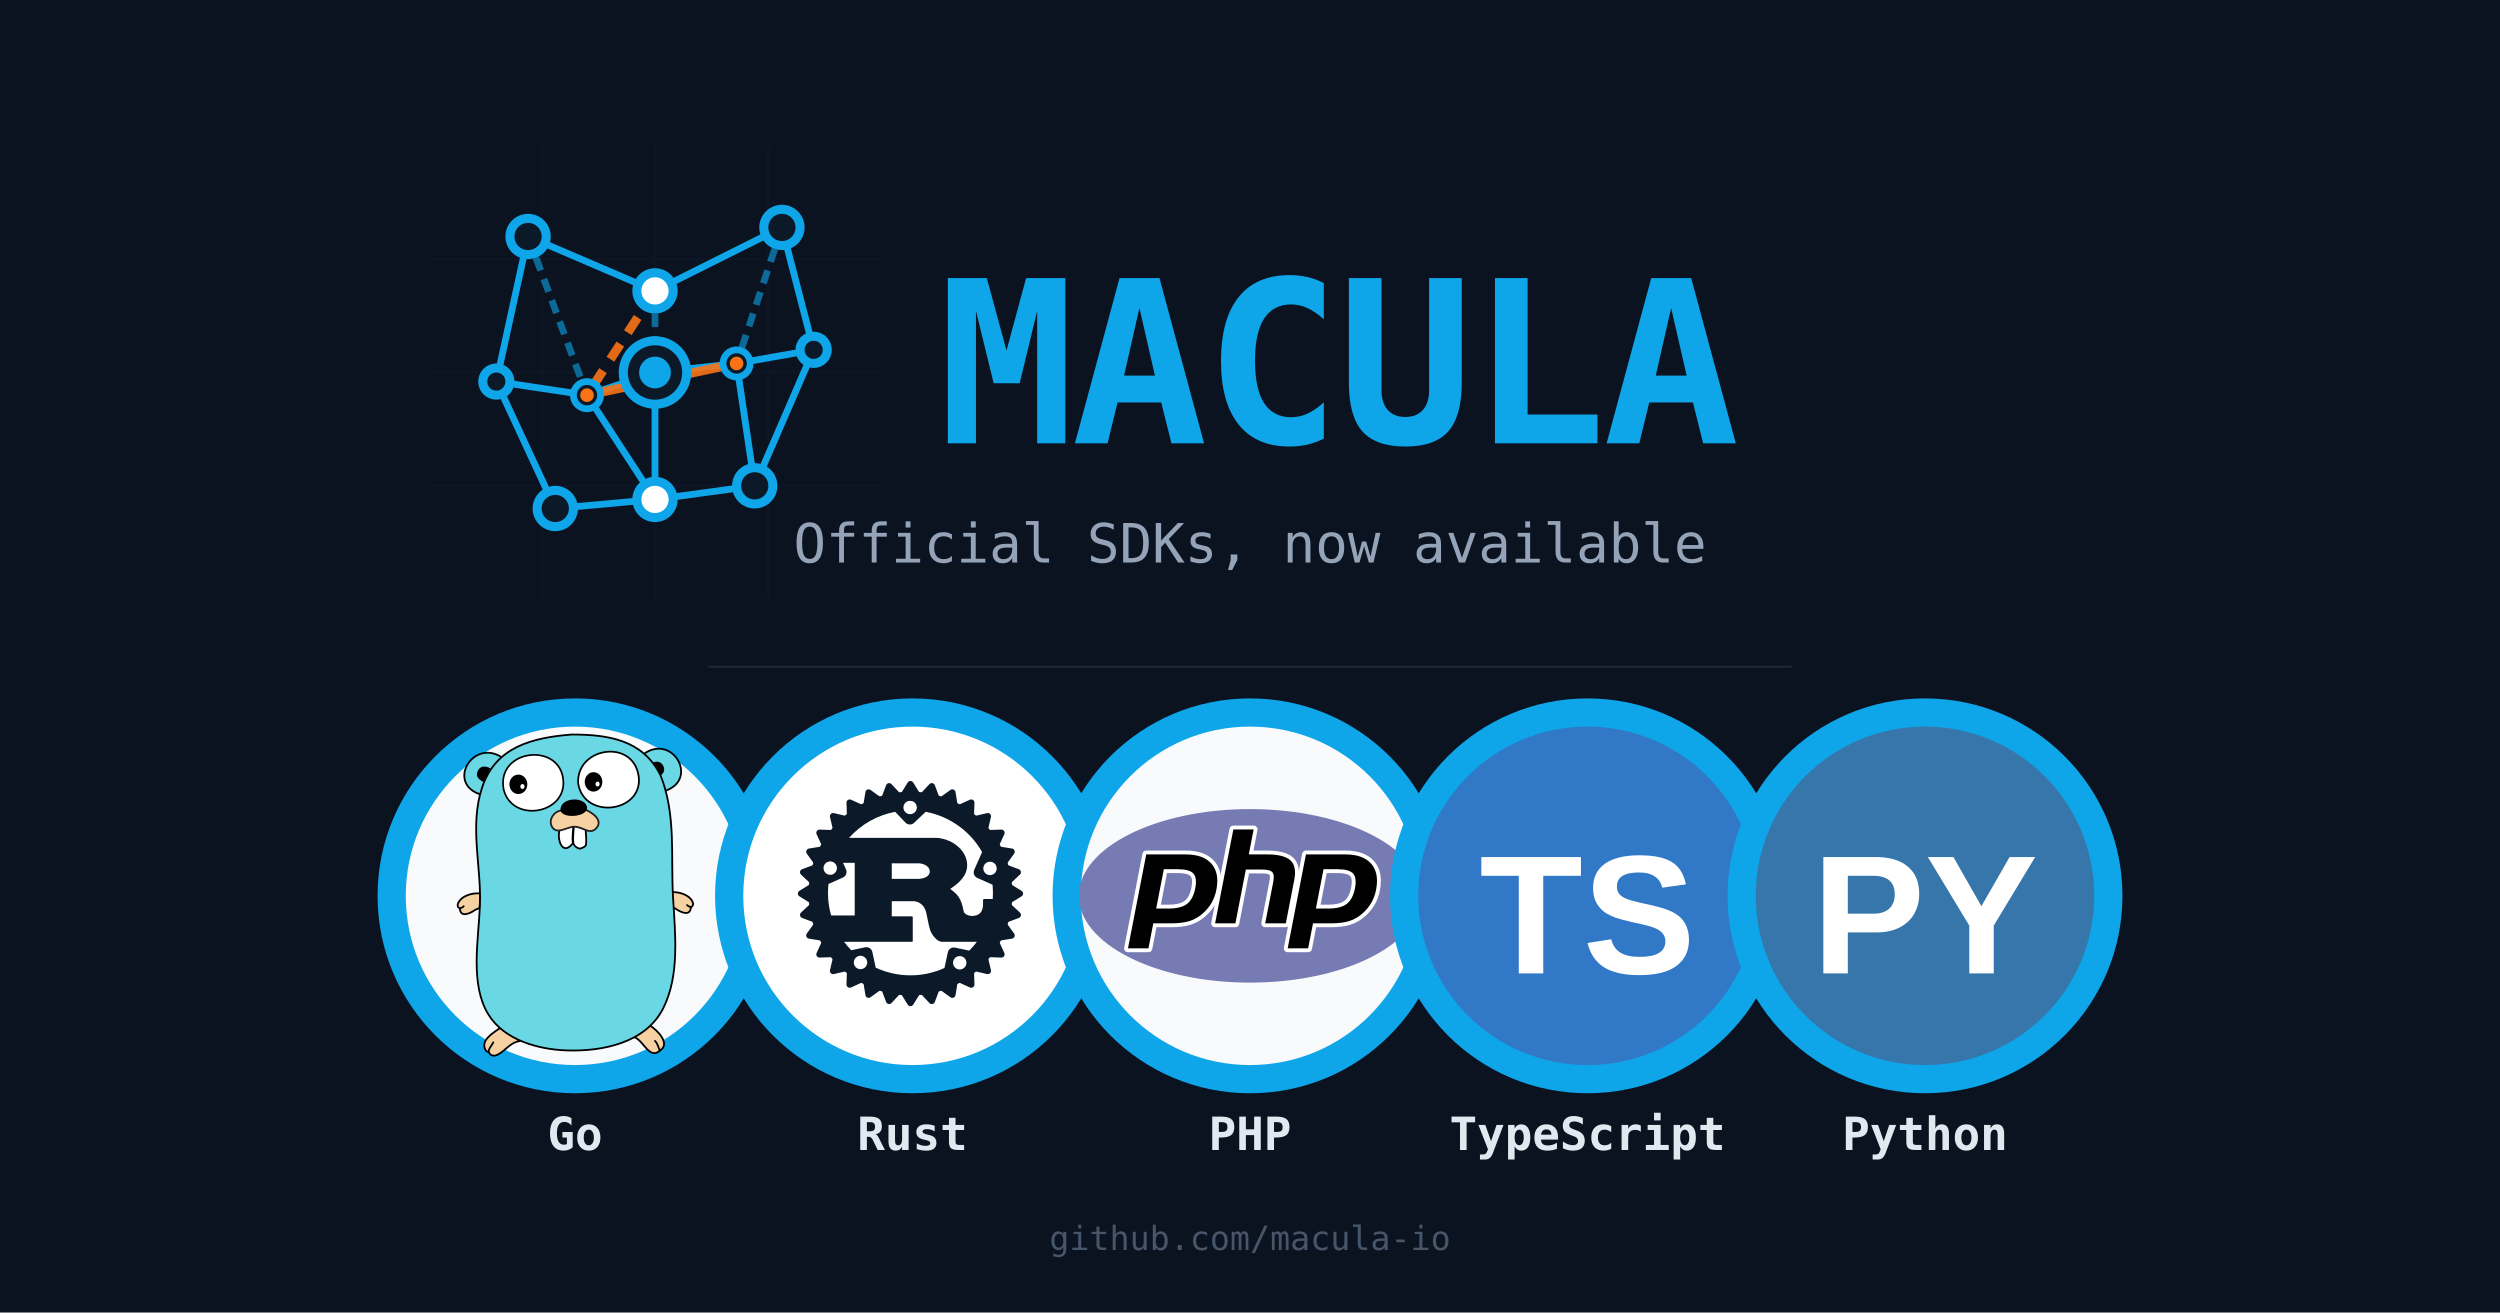
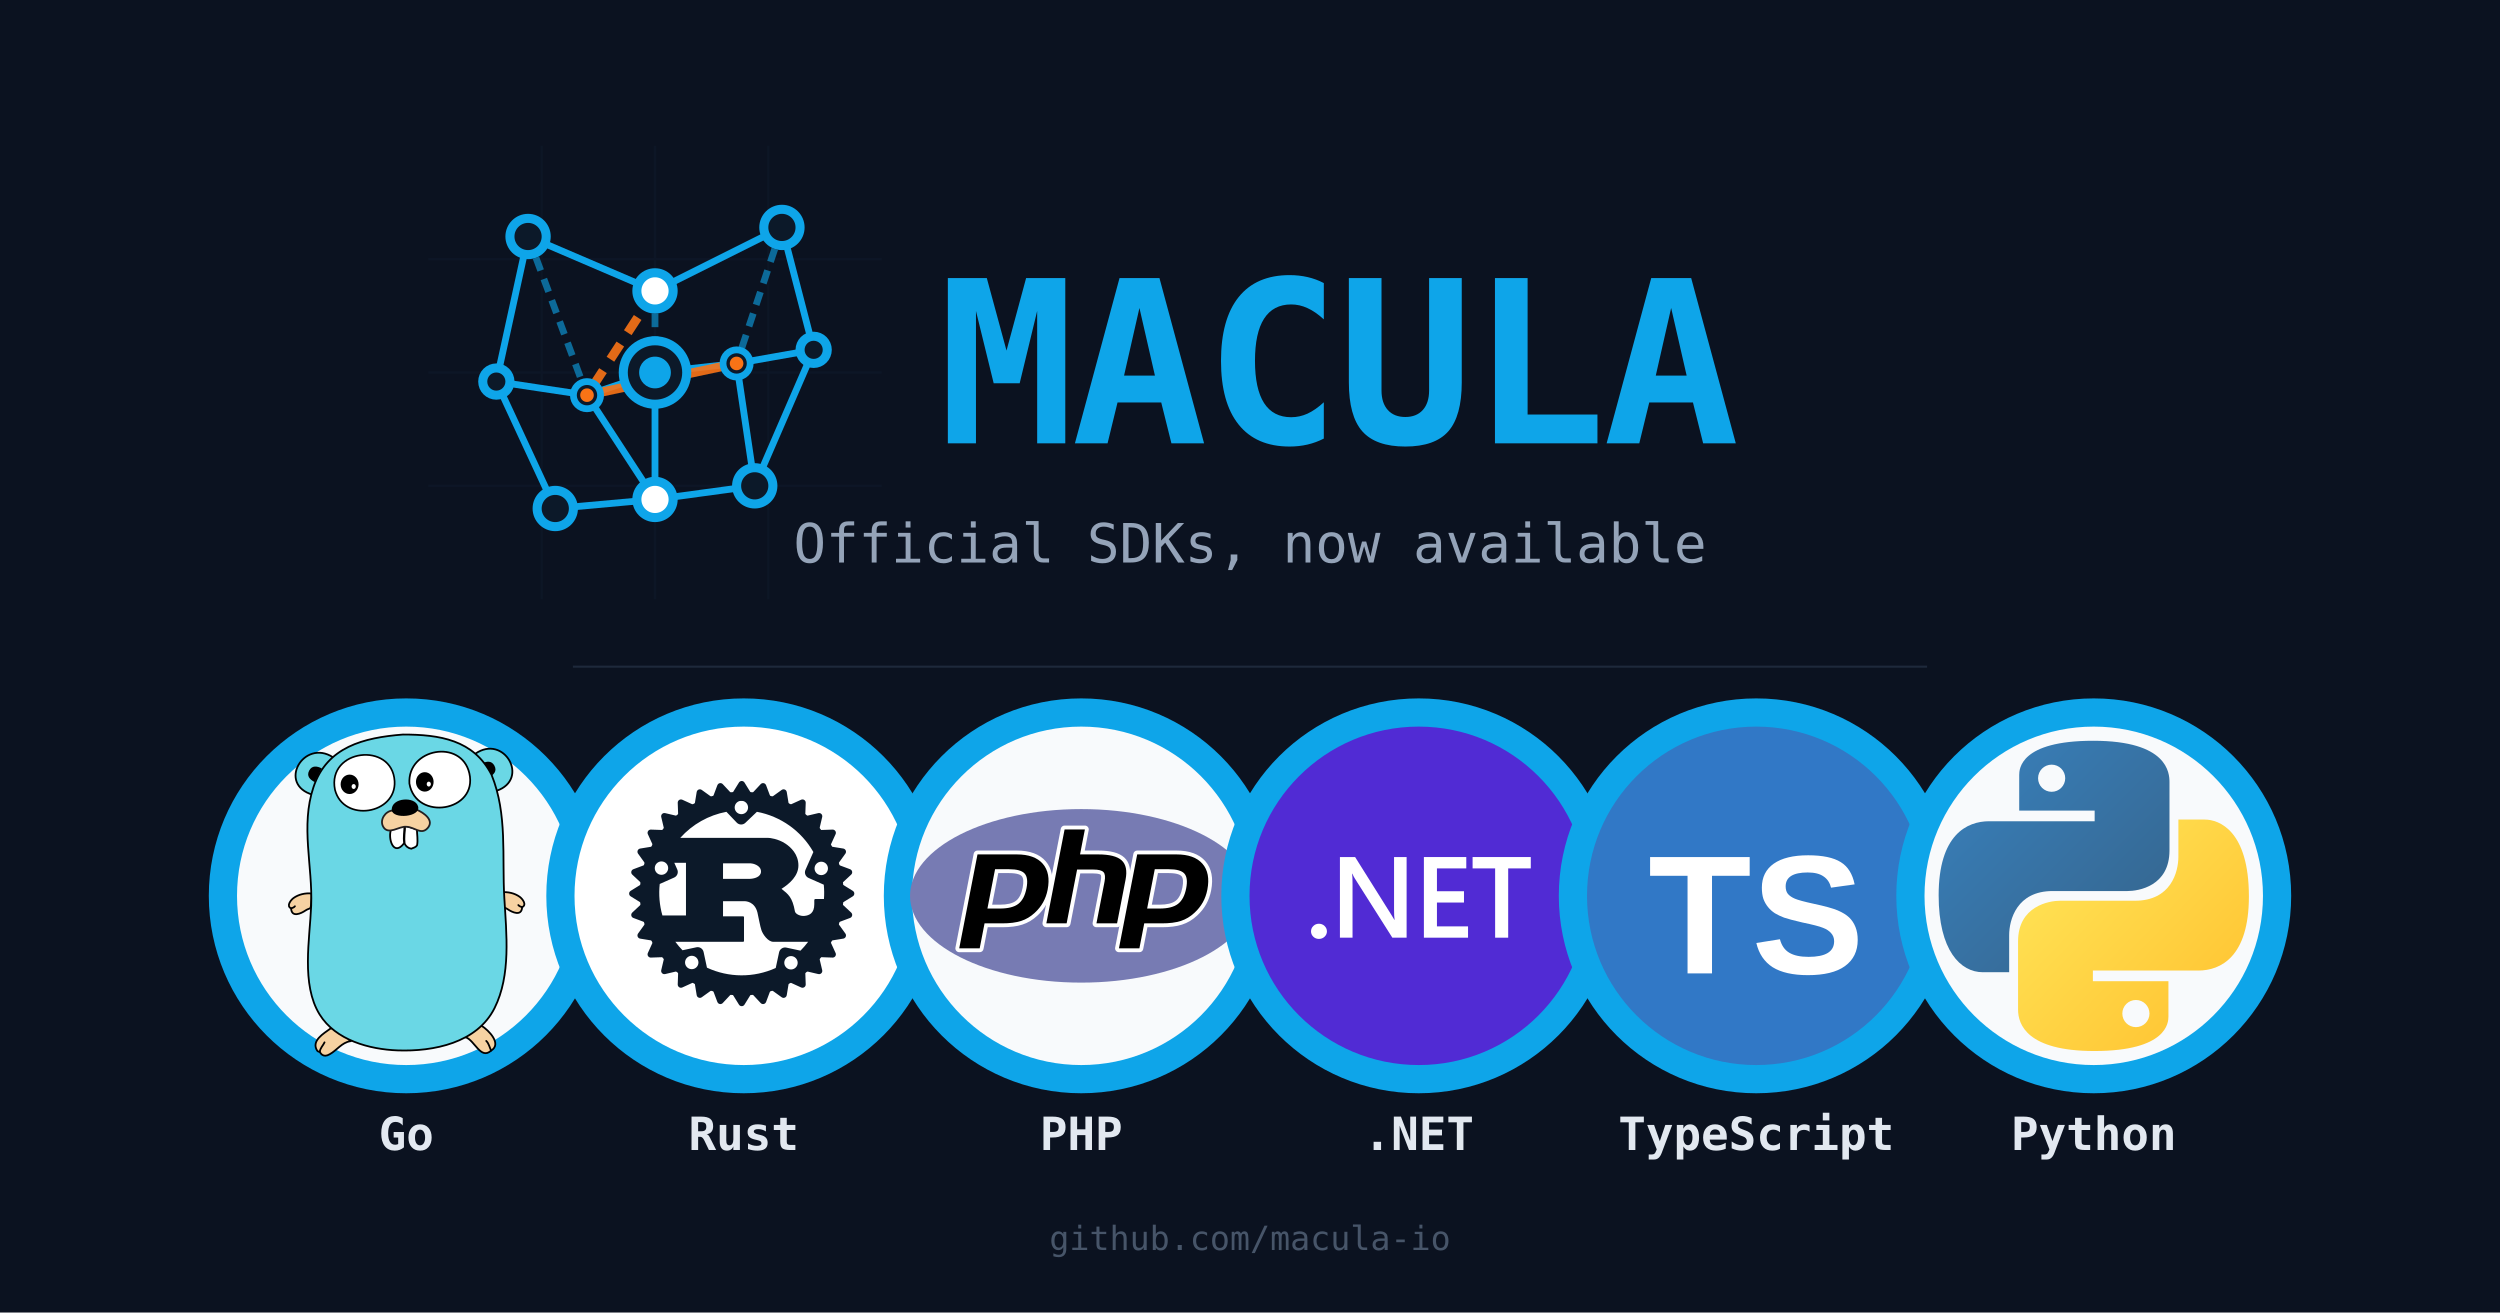
<svg xmlns="http://www.w3.org/2000/svg" viewBox="0 0 1200 630" width="1200" height="630">
  <defs>

  </defs>
  <rect width="1200" height="630" fill="#0B1220" />
  <g transform="translate(192.00, 70.00) scale(3.4)">
    <g transform="translate(4, 0) scale(0.64)">
      <g stroke="#1E3A5F" stroke-width="0.5" opacity="0.1">
        <line x1="0" y1="25" x2="100" y2="25" />
        <line x1="0" y1="50" x2="100" y2="50" />
        <line x1="0" y1="75" x2="100" y2="75" />
        <line x1="25" y1="0" x2="25" y2="100" />
        <line x1="50" y1="0" x2="50" y2="100" />
        <line x1="75" y1="0" x2="75" y2="100" />
      </g>
      <g stroke="#0EA5E9" stroke-width="1.5" fill="none">
        <line x1="22" y1="20" x2="50" y2="32" />
        <line x1="50" y1="32" x2="78" y2="18" />
        <line x1="22" y1="20" x2="15" y2="52" />
        <line x1="78" y1="18" x2="85" y2="45" />
        <line x1="15" y1="52" x2="35" y2="55" />
        <line x1="35" y1="55" x2="50" y2="50" />
        <line x1="50" y1="50" x2="68" y2="48" />
        <line x1="68" y1="48" x2="85" y2="45" />
        <line x1="15" y1="52" x2="28" y2="80" />
        <line x1="35" y1="55" x2="50" y2="78" />
        <line x1="50" y1="50" x2="50" y2="78" />
        <line x1="68" y1="48" x2="72" y2="75" />
        <line x1="85" y1="45" x2="72" y2="75" />
        <line x1="28" y1="80" x2="50" y2="78" />
        <line x1="50" y1="78" x2="72" y2="75" />
        <line x1="22" y1="20" x2="35" y2="55" stroke-dasharray="3,2" opacity="0.6" />
        <line x1="78" y1="18" x2="68" y2="48" stroke-dasharray="3,2" opacity="0.6" />
        <line x1="50" y1="32" x2="50" y2="50" stroke-dasharray="3,2" opacity="0.6" />
      </g>
      <g stroke="#F97316" stroke-width="2" fill="none" opacity="0.9">
        <line x1="35" y1="55" x2="68" y2="48" />
        <line x1="50" y1="32" x2="35" y2="55" stroke-dasharray="4,3" />
      </g>
      <g stroke="#0EA5E9" stroke-width="2" fill="#0C1929">
        <circle cx="22" cy="20" r="4" />
        <circle cx="78" cy="18" r="4" />
        <circle cx="15" cy="52" r="3" />
        <circle cx="85" cy="45" r="3" />
        <circle cx="28" cy="80" r="4" />
        <circle cx="72" cy="75" r="4" />
      </g>
      <g stroke="#0EA5E9" stroke-width="2" fill="white">
        <circle cx="50" cy="32" r="4" />
        <circle cx="50" cy="78" r="4" />
      </g>
      <circle cx="50" cy="50" r="7" stroke="#0EA5E9" stroke-width="2" fill="#0C1929" />
      <circle cx="50" cy="50" r="3.5" fill="#0EA5E9" />
      <g stroke="#0EA5E9" stroke-width="1.5" fill="#0C1929">
        <circle cx="35" cy="55" r="3" />
        <circle cx="68" cy="48" r="3" />
      </g>
      <g fill="#F97316">
        <circle cx="35" cy="55" r="1.5" />
        <circle cx="68" cy="48" r="1.5" />
      </g>
    </g>
    <text x="76" y="42" font-family="'JetBrains Mono', 'Fira Code', 'SF Mono', Consolas, monospace" font-size="32" font-weight="600" fill="#0EA5E9" letter-spacing="-0.5px">MACULA</text>
  </g>
  <text x="600.0" y="270" text-anchor="middle" font-family="'JetBrains Mono','Fira Code','SF Mono',Consolas,monospace" font-size="26" fill="#94A3B8">Official SDKs, now available</text>
-   <line x1="340.0" y1="320" x2="860.0" y2="320" stroke="#1E293B" stroke-width="1" />
+   <line x1="275.0" y1="320" x2="925.0" y2="320" stroke="#1E293B" stroke-width="1" />
  <a href="https://github.com/macula-io/macula-go" target="_blank" rel="noopener">
-     <g transform="translate(-89.54, 64.46) scale(6.7692)">
+     <g transform="translate(-170.54, 64.46) scale(6.7692)">
      <circle cx="54" cy="54" r="13" fill="#F8FAFC" stroke="#0EA5E9" stroke-width="2" />
      <g transform="translate(45.38, 42.00) scale(0.0429)">
        <path fill-rule="evenodd" clip-rule="evenodd" fill="#F6D2A2" stroke="#000000" stroke-width="3" stroke-linecap="round" d="  M10.634,300.493c0.764,15.751,16.499,8.463,23.626,3.539c6.765-4.675,8.743-0.789,9.337-10.015  c0.389-6.064,1.088-12.128,0.744-18.216c-10.23-0.927-21.357,1.509-29.744,7.602C10.277,286.542,2.177,296.561,10.634,300.493" />
        <path fill-rule="evenodd" clip-rule="evenodd" fill="#C6B198" stroke="#000000" stroke-width="3" stroke-linecap="round" d="  M10.634,300.493c2.29-0.852,4.717-1.457,6.271-3.528" />
        <path fill-rule="evenodd" clip-rule="evenodd" fill="#6AD7E5" stroke="#000000" stroke-width="3" stroke-linecap="round" d="  M46.997,112.853C-13.3,95.897,31.536,19.189,79.956,50.74L46.997,112.853z" />
        <path fill-rule="evenodd" clip-rule="evenodd" fill="#6AD7E5" stroke="#000000" stroke-width="3" stroke-linecap="round" d="  M314.895,44.984c47.727-33.523,90.856,42.111,35.388,61.141L314.895,44.984z" />
        <path fill-rule="evenodd" clip-rule="evenodd" fill="#F6D2A2" stroke="#000000" stroke-width="3" stroke-linecap="round" d="  M325.161,494.343c12.123,7.501,34.282,30.182,16.096,41.18c-17.474,15.999-27.254-17.561-42.591-22.211  C305.271,504.342,313.643,496.163,325.161,494.343z" />
        <path fill-rule="evenodd" clip-rule="evenodd" fill="none" stroke="#000000" stroke-width="3" stroke-linecap="round" d="  M341.257,535.522c-2.696-5.361-3.601-11.618-8.102-15.939" />
        <path fill-rule="evenodd" clip-rule="evenodd" fill="#F6D2A2" stroke="#000000" stroke-width="3" stroke-linecap="round" d="  M108.579,519.975c-14.229,2.202-22.238,15.039-34.1,21.558c-11.178,6.665-15.454-2.134-16.461-3.92  c-1.752-0.799-1.605,0.744-4.309-1.979c-10.362-16.354,10.797-28.308,21.815-36.432C90.87,496.1,100.487,509.404,108.579,519.975z" />
        <path fill-rule="evenodd" clip-rule="evenodd" fill="none" stroke="#000000" stroke-width="3" stroke-linecap="round" d="  M58.019,537.612c0.542-6.233,5.484-10.407,7.838-15.677" />
        <path fill-rule="evenodd" clip-rule="evenodd" d="M49.513,91.667c-7.955-4.208-13.791-9.923-8.925-19.124  c4.505-8.518,12.874-7.593,20.83-3.385L49.513,91.667z" />
        <path fill-rule="evenodd" clip-rule="evenodd" d="M337.716,83.667c7.955-4.208,13.791-9.923,8.925-19.124  c-4.505-8.518-12.874-7.593-20.83-3.385L337.716,83.667z" />
        <path fill-rule="evenodd" clip-rule="evenodd" fill="#F6D2A2" stroke="#000000" stroke-width="3" stroke-linecap="round" d="  M392.475,298.493c-0.764,15.751-16.499,8.463-23.626,3.539c-6.765-4.675-8.743-0.789-9.337-10.015  c-0.389-6.064-1.088-12.128-0.744-18.216c10.23-0.927,21.357,1.509,29.744,7.602C392.831,284.542,400.932,294.561,392.475,298.493" />
        <path fill-rule="evenodd" clip-rule="evenodd" fill="#C6B198" stroke="#000000" stroke-width="3" stroke-linecap="round" d="  M392.475,298.493c-2.29-0.852-4.717-1.457-6.271-3.528" />
        <g>
          <path fill-rule="evenodd" clip-rule="evenodd" fill="#6AD7E5" stroke="#000000" stroke-width="3" stroke-linecap="round" d="   M195.512,13.124c60.365,0,116.953,8.633,146.452,66.629c26.478,65.006,17.062,135.104,21.1,203.806   c3.468,58.992,11.157,127.145-16.21,181.812c-28.79,57.514-100.73,71.982-160,69.863c-46.555-1.666-102.794-16.854-129.069-59.389   c-30.826-49.9-16.232-124.098-13.993-179.622c2.652-65.771-17.815-131.742,3.792-196.101   C69.999,33.359,130.451,18.271,195.512,13.124" />
        </g>
        <path fill-rule="evenodd" clip-rule="evenodd" fill="#FFFFFF" stroke="#000000" stroke-width="2.908" stroke-linecap="round" d="  M206.169,94.16c10.838,63.003,113.822,46.345,99.03-17.197C291.935,19.983,202.567,35.755,206.169,94.16" />
        <path fill-rule="evenodd" clip-rule="evenodd" fill="#FFFFFF" stroke="#000000" stroke-width="2.821" stroke-linecap="round" d="  M83.103,104.35c14.047,54.85,101.864,40.807,98.554-14.213C177.691,24.242,69.673,36.957,83.103,104.35" />
        <path fill-rule="evenodd" clip-rule="evenodd" fill="#FFFFFF" stroke="#000000" stroke-width="3" stroke-linecap="round" d="  M218.594,169.762c0.046,8.191,1.861,17.387,0.312,26.101c-2.091,3.952-6.193,4.37-9.729,5.967c-4.89-0.767-9.002-3.978-10.963-8.552  c-1.255-9.946,0.468-19.576,0.785-29.526L218.594,169.762z" />
        <g>
          <ellipse fill-rule="evenodd" clip-rule="evenodd" cx="107.324" cy="95.404" rx="14.829" ry="16.062" />
          <ellipse fill-rule="evenodd" clip-rule="evenodd" fill="#FFFFFF" cx="114.069" cy="99.029" rx="3.496" ry="4.082" />
        </g>
        <g>
          <ellipse fill-rule="evenodd" clip-rule="evenodd" cx="231.571" cy="91.404" rx="14.582" ry="16.062" />
          <ellipse fill-rule="evenodd" clip-rule="evenodd" fill="#FFFFFF" cx="238.204" cy="95.029" rx="3.438" ry="4.082" />
        </g>
        <path fill-rule="evenodd" clip-rule="evenodd" fill="#FFFFFF" stroke="#000000" stroke-width="3" stroke-linecap="round" d="  M176.217,168.87c-6.47,15.68,3.608,47.035,21.163,23.908c-1.255-9.946,0.468-19.576,0.785-29.526L176.217,168.87z" />
        <g>
          <path fill-rule="evenodd" clip-rule="evenodd" fill="#F6D2A2" stroke="#231F20" stroke-width="3" stroke-linecap="round" d="   M178.431,138.673c-12.059,1.028-21.916,15.366-15.646,26.709c8.303,15.024,26.836-1.329,38.379,0.203   c13.285,0.272,24.17,14.047,34.84,2.49c11.867-12.854-5.109-25.373-18.377-30.97L178.431,138.673z" />
          <path fill-rule="evenodd" clip-rule="evenodd" d="M176.913,138.045c-0.893-20.891,38.938-23.503,43.642-6.016   C225.247,149.475,178.874,153.527,176.913,138.045C175.348,125.682,176.913,138.045,176.913,138.045z" />
        </g>
      </g>
    </g>
-     <text x="276.0" y="552.0" text-anchor="middle" font-family="'JetBrains Mono','Fira Code','SF Mono',Consolas,monospace" font-size="22" font-weight="600" fill="#E2E8F0">Go</text>
+     <text x="195.0" y="552.0" text-anchor="middle" font-family="'JetBrains Mono','Fira Code','SF Mono',Consolas,monospace" font-size="22" font-weight="600" fill="#E2E8F0">Go</text>
  </a>
  <a href="https://github.com/macula-io/macula-rust" target="_blank" rel="noopener">
-     <g transform="translate(72.46, 64.46) scale(6.7692)">
+     <g transform="translate(-8.54, 64.46) scale(6.7692)">
      <circle cx="54" cy="54" r="13" fill="#FFFFFF" stroke="#0EA5E9" stroke-width="2" />
      <g transform="translate(43.00, 43.00) scale(0.1528)" fill="#0C1929">
        <path d="m71.05 23.68c-26.06 0-47.27 21.22-47.27 47.27s21.22 47.27 47.27 47.27 47.27-21.22 47.27-47.27-21.22-47.27-47.27-47.27zm-.07 4.2a3.1 3.11 0 0 1 3.02 3.11 3.11 3.11 0 0 1 -6.22 0 3.11 3.11 0 0 1 3.2-3.11zm7.12 5.12a38.27 38.27 0 0 1 26.2 18.66l-3.67 8.28c-.63 1.43.02 3.11 1.44 3.75l7.06 3.13a38.27 38.27 0 0 1 .08 6.64h-3.93c-.39 0-.55.26-.55.64v1.8c0 4.24-2.39 5.17-4.49 5.4-2 .23-4.21-.84-4.49-2.06-1.18-6.63-3.14-8.04-6.24-10.49 3.85-2.44 7.85-6.05 7.85-10.87 0-5.21-3.57-8.49-6-10.1-3.42-2.25-7.2-2.7-8.22-2.7h-40.6a38.27 38.27 0 0 1 21.41-12.08l4.79 5.02c1.08 1.13 2.87 1.18 4 .09zm-44.2 23.02a3.11 3.11 0 0 1 3.02 3.11 3.11 3.11 0 0 1 -6.22 0 3.11 3.11 0 0 1 3.2-3.11zm74.15.14a3.11 3.11 0 0 1 3.02 3.11 3.11 3.11 0 0 1 -6.22 0 3.11 3.11 0 0 1 3.2-3.11zm-68.29.5h5.42v24.44h-10.94a38.27 38.27 0 0 1 -1.24-14.61l6.7-2.98c1.43-.64 2.08-2.31 1.44-3.74zm22.62.26h12.91c.67 0 4.71.77 4.71 3.8 0 2.51-3.1 3.41-5.65 3.41h-11.98zm0 17.56h9.89c.9 0 4.83.26 6.08 5.28.39 1.54 1.26 6.56 1.85 8.17.59 1.8 2.98 5.4 5.53 5.4h16.14a38.27 38.27 0 0 1 -3.54 4.1l-6.57-1.41c-1.53-.33-3.04.65-3.37 2.18l-1.56 7.28a38.27 38.27 0 0 1 -31.91-.15l-1.56-7.28c-.33-1.53-1.83-2.51-3.36-2.18l-6.43 1.38a38.27 38.27 0 0 1 -3.32-3.92h31.27c.35 0 .59-.06.59-.39v-11.06c0-.32-.24-.39-.59-.39h-9.15zm-14.43 25.33a3.11 3.11 0 0 1 3.02 3.11 3.11 3.11 0 0 1 -6.22 0 3.11 3.11 0 0 1 3.2-3.11zm46.05.14a3.11 3.11 0 0 1 3.02 3.11 3.11 3.11 0 0 1 -6.22 0 3.11 3.11 0 0 1 3.2-3.11z" />
        <path d="m115.68 70.95a44.63 44.63 0 0 1 -44.63 44.63 44.63 44.63 0 0 1 -44.63-44.63 44.63 44.63 0 0 1 44.63-44.63 44.63 44.63 0 0 1 44.63 44.63zm-.84-4.31 6.96 4.31-6.96 4.31 5.98 5.59-7.66 2.87 4.78 6.65-8.09 1.32 3.4 7.46-8.19-.29 1.88 7.98-7.98-1.88.29 8.19-7.46-3.4-1.32 8.09-6.65-4.78-2.87 7.66-5.59-5.98-4.31 6.96-4.31-6.96-5.59 5.98-2.87-7.66-6.65 4.78-1.32-8.09-7.46 3.4.29-8.19-7.98 1.88 1.88-7.98-8.19.29 3.4-7.46-8.09-1.32 4.78-6.65-7.66-2.87 5.98-5.59-6.96-4.31 6.96-4.31-5.98-5.59 7.66-2.87-4.78-6.65 8.09-1.32-3.4-7.46 8.19.29-1.88-7.98 7.98 1.88-.29-8.19 7.46 3.4 1.32-8.09 6.65 4.78 2.87-7.66 5.59 5.98 4.31-6.96 4.31 6.96 5.59-5.98 2.87 7.66 6.65-4.78 1.32 8.09 7.46-3.4-.29 8.19 7.98-1.88-1.88 7.98 8.19-.29-3.4 7.46 8.09 1.32-4.78 6.65 7.66 2.87z" fill-rule="evenodd" stroke="#0C1929" stroke-linecap="round" stroke-linejoin="round" stroke-width="3" />
      </g>
    </g>
-     <text x="438.0" y="552.0" text-anchor="middle" font-family="'JetBrains Mono','Fira Code','SF Mono',Consolas,monospace" font-size="22" font-weight="600" fill="#E2E8F0">Rust</text>
+     <text x="357.0" y="552.0" text-anchor="middle" font-family="'JetBrains Mono','Fira Code','SF Mono',Consolas,monospace" font-size="22" font-weight="600" fill="#E2E8F0">Rust</text>
  </a>
  <a href="https://github.com/macula-io/macula-php" target="_blank" rel="noopener">
-     <g transform="translate(234.46, 64.46) scale(6.7692)">
+     <g transform="translate(153.46, 64.46) scale(6.7692)">
      <circle cx="54" cy="54" r="13" fill="#F8FAFC" stroke="#0EA5E9" stroke-width="2" />
      <g transform="translate(41.00, 46.99) scale(0.036558)">
        <g id="php-g3438" transform="matrix(1.25,0,0,-1.25,-4.4,394.2987)">
          <g id="php-g3440">
            <g clip-path="url(#php-clipPath3444)" id="php-g3442">
              <g id="php-g3448">
                <g id="php-g3450">
                  <path d="M 11.52,162 C 11.52,81.677 135.307,16.561 288,16.561 l 0,0 c 152.693,0 276.481,65.116 276.481,145.439 l 0,0 c 0,80.322 -123.788,145.439 -276.481,145.439 l 0,0 C 135.307,307.439 11.52,242.322 11.52,162" id="php-path3462" style="fill:url(#php-radialGradient3452);stroke:none" />
                </g>
              </g>
            </g>
          </g>
          <g id="php-g3464">
            <g clip-path="url(#php-clipPath3468)" id="php-g3466">
              <g id="php-g3472" transform="translate(288,27.3594)">
                <path d="M 0,0 C 146.729,0 265.68,60.281 265.68,134.641 265.68,209 146.729,269.282 0,269.282 -146.729,269.282 -265.68,209 -265.68,134.641 -265.68,60.281 -146.729,0 0,0" id="php-path3474" style="fill:#777bb3;fill-opacity:1;fill-rule:nonzero;stroke:none" />
              </g>
            </g>
          </g>
          <g id="php-g3476">
            <g clip-path="url(#php-clipPath3480)" id="php-g3478">
              <g id="php-g3484" transform="translate(161.7344,145.3066)">
                <path d="m 0,0 c 12.065,0 21.072,2.225 26.771,6.611 5.638,4.341 9.532,11.862 11.573,22.353 1.903,9.806 1.178,16.653 -2.154,20.348 C 32.783,53.086 25.417,55 14.297,55 L -4.984,55 -15.673,0 0,0 Z m -63.063,-67.75 c -0.895,0 -1.745,0.4 -2.314,1.092 -0.57,0.691 -0.801,1.601 -0.63,2.48 L -37.679,81.573 C -37.405,82.982 -36.17,84 -34.734,84 L 26.32,84 C 45.508,84 59.79,78.79 68.767,68.513 77.792,58.182 80.579,43.741 77.05,25.592 75.614,18.198 73.144,11.331 69.709,5.183 66.27,-0.972 61.725,-6.667 56.198,-11.747 49.582,-17.939 42.094,-22.429 33.962,-25.071 25.959,-27.678 15.681,-29 3.414,-29 l -24.722,0 -7.06,-36.322 c -0.274,-1.41 -1.508,-2.428 -2.944,-2.428 l -31.751,0 z" id="php-path3486" style="fill:#000000;fill-opacity:1;fill-rule:nonzero;stroke:none" />
              </g>
              <g id="php-g3488" transform="translate(159.2236,197.3071)">
                <path d="m 0,0 16.808,0 c 13.421,0 18.083,-2.945 19.667,-4.7 2.628,-2.914 3.124,-9.058 1.435,-17.767 C 36.012,-32.217 32.494,-39.13 27.452,-43.012 22.29,-46.986 13.898,-49 2.511,-49 L -9.523,-49 0,0 Z m 28.831,35 -61.055,0 c -2.872,0 -5.341,-2.036 -5.889,-4.855 l -28.328,-145.751 c -0.342,-1.759 0.12,-3.578 1.259,-4.961 1.14,-1.383 2.838,-2.183 4.63,-2.183 l 31.75,0 c 2.873,0 5.342,2.036 5.89,4.855 l 6.588,33.895 22.249,0 c 12.582,0 23.174,1.372 31.479,4.077 8.541,2.775 16.399,7.48 23.354,13.984 5.752,5.292 10.49,11.232 14.08,17.657 3.591,6.427 6.171,13.594 7.668,21.302 3.715,19.104 0.697,34.402 -8.969,45.466 C 63.965,29.444 48.923,35 28.831,35 m -45.633,-90 19.313,0 c 12.801,0 22.336,2.411 28.601,7.234 6.266,4.824 10.492,12.875 12.688,24.157 2.101,10.832 1.144,18.476 -2.871,22.929 C 36.909,3.773 28.87,6 16.808,6 L -4.946,6 -16.802,-55 M 28.831,29 C 47.198,29 60.597,24.18 69.019,14.539 77.44,4.898 79.976,-8.559 76.616,-25.836 75.233,-32.953 72.894,-39.46 69.601,-45.355 66.304,-51.254 61.999,-56.648 56.679,-61.539 50.339,-67.472 43.296,-71.7 35.546,-74.218 27.796,-76.743 17.925,-78 5.925,-78 l -27.196,0 -7.531,-38.75 -31.75,0 28.328,145.75 61.055,0" id="php-path3490" style="fill:#ffffff;fill-opacity:1;fill-rule:nonzero;stroke:none" />
              </g>
              <g id="php-g3492" transform="translate(311.583,116.3066)">
                <path d="m 0,0 c -0.896,0 -1.745,0.4 -2.314,1.092 -0.571,0.691 -0.802,1.6 -0.631,2.48 L 9.586,68.061 C 10.778,74.194 10.484,78.596 8.759,80.456 7.703,81.593 4.531,83.5 -4.848,83.5 L -27.55,83.5 -43.305,2.428 C -43.579,1.018 -44.814,0 -46.25,0 l -31.5,0 c -0.896,0 -1.745,0.4 -2.315,1.092 -0.57,0.691 -0.801,1.601 -0.63,2.48 l 28.328,145.751 c 0.274,1.409 1.509,2.427 2.945,2.427 l 31.5,0 c 0.896,0 1.745,-0.4 2.315,-1.091 0.57,-0.692 0.801,-1.601 0.63,-2.481 L -21.813,113 2.609,113 c 18.605,0 31.221,-3.28 38.569,-10.028 7.49,-6.884 9.827,-17.891 6.947,-32.719 L 34.945,2.428 C 34.671,1.018 33.437,0 32,0 L 0,0 Z" id="php-path3494" style="fill:#000000;fill-opacity:1;fill-rule:nonzero;stroke:none" />
              </g>
              <g id="php-g3496" transform="translate(293.6611,271.0571)">
                <path d="m 0,0 -31.5,0 c -2.873,0 -5.342,-2.036 -5.89,-4.855 l -28.328,-145.751 c -0.342,-1.759 0.12,-3.578 1.26,-4.961 1.14,-1.383 2.838,-2.183 4.63,-2.183 l 31.5,0 c 2.872,0 5.342,2.036 5.89,4.855 l 15.283,78.645 20.229,0 c 9.363,0 11.328,-2 11.407,-2.086 0.568,-0.611 1.315,-3.441 0.082,-9.781 l -12.531,-64.489 c -0.342,-1.759 0.12,-3.578 1.26,-4.961 1.14,-1.383 2.838,-2.183 4.63,-2.183 l 32,0 c 2.872,0 5.342,2.036 5.89,4.855 l 13.179,67.825 c 3.093,15.921 0.447,27.864 -7.861,35.5 -7.928,7.281 -21.208,10.82 -40.599,10.82 l -20.784,0 6.143,31.605 C 6.231,-5.386 5.77,-3.566 4.63,-2.184 3.49,-0.801 1.792,0 0,0 m 0,-6 -7.531,-38.75 28.062,0 c 17.657,0 29.836,-3.082 36.539,-9.238 6.703,-6.16 8.711,-16.141 6.032,-29.938 l -13.18,-67.824 -32,0 12.531,64.488 c 1.426,7.336 0.902,12.34 -1.574,15.008 -2.477,2.668 -7.746,4.004 -15.805,4.004 l -25.176,0 -16.226,-83.5 -31.5,0 L -31.5,-6 0,-6" id="php-path3498" style="fill:#ffffff;fill-opacity:1;fill-rule:nonzero;stroke:none" />
              </g>
              <g id="php-g3500" transform="translate(409.5498,145.3066)">
                <path d="m 0,0 c 12.065,0 21.072,2.225 26.771,6.611 5.638,4.34 9.532,11.861 11.574,22.353 1.903,9.806 1.178,16.653 -2.155,20.348 C 32.783,53.086 25.417,55 14.297,55 L -4.984,55 -15.673,0 0,0 Z m -63.062,-67.75 c -0.895,0 -1.745,0.4 -2.314,1.092 -0.57,0.691 -0.802,1.601 -0.631,2.48 L -37.679,81.573 C -37.404,82.982 -36.17,84 -34.733,84 L 26.32,84 C 45.509,84 59.79,78.79 68.768,68.513 77.793,58.183 80.579,43.742 77.051,25.592 75.613,18.198 73.144,11.331 69.709,5.183 66.27,-0.972 61.725,-6.667 56.198,-11.747 49.582,-17.939 42.094,-22.429 33.962,-25.071 25.959,-27.678 15.681,-29 3.414,-29 l -24.723,0 -7.057,-36.322 c -0.275,-1.41 -1.509,-2.428 -2.946,-2.428 l -31.75,0 z" id="php-path3502" style="fill:#000000;fill-opacity:1;fill-rule:nonzero;stroke:none" />
              </g>
              <g id="php-g3504" transform="translate(407.0391,197.3071)">
                <path d="M 0,0 16.808,0 C 30.229,0 34.891,-2.945 36.475,-4.7 39.104,-7.614 39.6,-13.758 37.91,-22.466 36.012,-32.217 32.493,-39.13 27.452,-43.012 22.29,-46.986 13.898,-49 2.511,-49 L -9.522,-49 0,0 Z m 28.831,35 -61.054,0 c -2.872,0 -5.341,-2.036 -5.889,-4.855 L -66.44,-115.606 c -0.342,-1.759 0.12,-3.578 1.259,-4.961 1.14,-1.383 2.838,-2.183 4.63,-2.183 l 31.75,0 c 2.872,0 5.342,2.036 5.89,4.855 l 6.587,33.895 22.249,0 c 12.582,0 23.174,1.372 31.479,4.077 8.541,2.775 16.401,7.481 23.356,13.986 5.752,5.291 10.488,11.23 14.078,17.655 3.591,6.427 6.171,13.594 7.668,21.302 3.715,19.105 0.697,34.403 -8.969,45.467 C 63.965,29.444 48.924,35 28.831,35 m -45.632,-90 19.312,0 c 12.801,0 22.336,2.411 28.601,7.234 6.267,4.824 10.492,12.875 12.688,24.157 2.102,10.832 1.145,18.476 -2.871,22.929 C 36.909,3.773 28.87,6 16.808,6 L -4.946,6 -16.801,-55 M 28.831,29 C 47.198,29 60.597,24.18 69.019,14.539 77.441,4.898 79.976,-8.559 76.616,-25.836 75.233,-32.953 72.894,-39.46 69.601,-45.355 66.304,-51.254 61.999,-56.648 56.679,-61.539 50.339,-67.472 43.296,-71.7 35.546,-74.218 27.796,-76.743 17.925,-78 5.925,-78 l -27.196,0 -7.53,-38.75 -31.75,0 28.328,145.75 61.054,0" id="php-path3506" style="fill:#ffffff;fill-opacity:1;fill-rule:nonzero;stroke:none" />
              </g>
            </g>
          </g>
        </g>
      </g>
    </g>
-     <text x="600.0" y="552.0" text-anchor="middle" font-family="'JetBrains Mono','Fira Code','SF Mono',Consolas,monospace" font-size="22" font-weight="600" fill="#E2E8F0">PHP</text>
+     <text x="519.0" y="552.0" text-anchor="middle" font-family="'JetBrains Mono','Fira Code','SF Mono',Consolas,monospace" font-size="22" font-weight="600" fill="#E2E8F0">PHP</text>
+   </a>
+   <a href="https://github.com/macula-io/macula-dotnet" target="_blank" rel="noopener">
+     <g transform="translate(315.46, 64.46) scale(6.7692)">
+       <circle cx="54" cy="54" r="13" fill="#512BD4" stroke="#0EA5E9" stroke-width="2" />
+       <g transform="translate(43.000, 43.000) scale(0.048246)">
+         <path d="M81.274 291.333C78.05 291.333 75.309 290.259 73.052 288.11C70.795 285.906 69.666 283.289 69.666 280.259C69.666 277.173 70.795 274.529 73.052 272.325C75.309 270.121 78.05 269.019 81.274 269.019C84.552 269.019 87.319 270.121 89.576 272.325C91.887 274.529 93.042 277.173 93.042 280.259C93.042 283.289 91.887 285.906 89.576 288.11C87.319 290.259 84.552 291.333 81.274 291.333Z" fill="white" />
+         <path d="M210.167 289.515H189.209L133.994 202.406C132.597 200.202 131.441 197.915 130.528 195.546H130.044C130.474 198.081 130.689 203.508 130.689 211.827V289.515H112.149V171H134.477L187.839 256.043C190.096 259.57 191.547 261.994 192.192 263.316H192.514C191.977 260.176 191.708 254.859 191.708 247.365V171H210.167V289.515Z" fill="white" />
+         <path d="M300.449 289.515H235.561V171H297.87V187.695H254.746V221.249H294.485V237.861H254.746V272.903H300.449V289.515Z" fill="white" />
+         <path d="M392.667 187.695H359.457V289.515H340.272V187.695H307.143V171H392.667V187.695Z" fill="white" />
+       </g>
+     </g>
+     <text x="681.0" y="552.0" text-anchor="middle" font-family="'JetBrains Mono','Fira Code','SF Mono',Consolas,monospace" font-size="22" font-weight="600" fill="#E2E8F0">.NET</text>
  </a>
  <a href="https://github.com/macula-io/macula-ts" target="_blank" rel="noopener">
-     <g transform="translate(396.46, 64.46) scale(6.7692)">
+     <g transform="translate(477.46, 64.46) scale(6.7692)">
      <circle cx="54" cy="54" r="13" fill="#3178C6" stroke="#0EA5E9" stroke-width="2" />
      <text x="54" y="59.5" text-anchor="middle" font-family="Arial, Helvetica, sans-serif" font-size="12" font-weight="700" fill="#FFFFFF">TS</text>
    </g>
-     <text x="762.0" y="552.0" text-anchor="middle" font-family="'JetBrains Mono','Fira Code','SF Mono',Consolas,monospace" font-size="22" font-weight="600" fill="#E2E8F0">TypeScript</text>
+     <text x="843.0" y="552.0" text-anchor="middle" font-family="'JetBrains Mono','Fira Code','SF Mono',Consolas,monospace" font-size="22" font-weight="600" fill="#E2E8F0">TypeScript</text>
  </a>
  <a href="https://github.com/macula-io/macula-py" target="_blank" rel="noopener">
-     <g transform="translate(558.46, 64.46) scale(6.7692)">
-       <circle cx="54" cy="54" r="13" fill="#3776AB" stroke="#0EA5E9" stroke-width="2" />
-       <text x="54" y="59.5" text-anchor="middle" font-family="Arial, Helvetica, sans-serif" font-size="12" font-weight="700" fill="#FFFFFF">PY</text>
-     </g>
-     <text x="924.0" y="552.0" text-anchor="middle" font-family="'JetBrains Mono','Fira Code','SF Mono',Consolas,monospace" font-size="22" font-weight="600" fill="#E2E8F0">Python</text>
+     <g transform="translate(639.46, 64.46) scale(6.7692)">
+       <circle cx="54" cy="54" r="13" fill="#F8FAFC" stroke="#0EA5E9" stroke-width="2" />
+       <g transform="translate(42.96, 43.02) scale(0.2)">
+         <linearGradient id="python-blue-grad" gradientUnits="userSpaceOnUse" x1="63.816" y1="56.683" x2="118.493" y2="1.823" gradientTransform="matrix(1 0 0 -1 -53.2974 66.4321)">
+           <stop offset="0" style="stop-color:#387EB8" />
+           <stop offset="1" style="stop-color:#366994" />
+         </linearGradient>
+         <path fill="url(#python-blue-grad)" d="M55.023-0.077c-25.971,0-26.25,10.081-26.25,12.156c0,3.148,0,12.594,0,12.594h26.75v3.781 c0,0-27.852,0-37.375,0c-7.949,0-17.938,4.833-17.938,26.25c0,19.673,7.792,27.281,15.656,27.281c2.335,0,9.344,0,9.344,0 s0-9.765,0-13.125c0-5.491,2.721-15.656,15.406-15.656c15.91,0,19.971,0,26.531,0c3.902,0,14.906-1.696,14.906-14.406 c0-13.452,0-17.89,0-24.219C82.054,11.426,81.515-0.077,55.023-0.077z M40.273,8.392c2.662,0,4.813,2.15,4.813,4.813 c0,2.661-2.151,4.813-4.813,4.813s-4.813-2.151-4.813-4.813C35.46,10.542,37.611,8.392,40.273,8.392z" />
+         <linearGradient id="python-yellow-grad" gradientUnits="userSpaceOnUse" x1="97.044" y1="21.632" x2="155.667" y2="-34.531" gradientTransform="matrix(1 0 0 -1 -53.2974 66.4321)">
+           <stop offset="0" style="stop-color:#FFE052" />
+           <stop offset="1" style="stop-color:#FFC331" />
+         </linearGradient>
+         <path fill="url(#python-yellow-grad)" d="M55.397,109.923c25.959,0,26.282-10.271,26.282-12.156c0-3.148,0-12.594,0-12.594H54.897v-3.781 c0,0,28.032,0,37.375,0c8.009,0,17.938-4.954,17.938-26.25c0-23.322-10.538-27.281-15.656-27.281c-2.336,0-9.344,0-9.344,0 s0,10.216,0,13.125c0,5.491-2.631,15.656-15.406,15.656c-15.91,0-19.476,0-26.532,0c-3.892,0-14.906,1.896-14.906,14.406 c0,14.475,0,18.265,0,24.219C28.366,100.497,31.562,109.923,55.397,109.923z M70.148,101.454c-2.662,0-4.813-2.151-4.813-4.813 s2.15-4.813,4.813-4.813c2.661,0,4.813,2.151,4.813,4.813S72.809,101.454,70.148,101.454z" />
+       </g>
+     </g>
+     <text x="1005.0" y="552.0" text-anchor="middle" font-family="'JetBrains Mono','Fira Code','SF Mono',Consolas,monospace" font-size="22" font-weight="600" fill="#E2E8F0">Python</text>
  </a>
  <text x="600.0" y="600" text-anchor="middle" font-family="'JetBrains Mono','Fira Code','SF Mono',Consolas,monospace" font-size="16" fill="#475569">github.com/macula-io</text>
</svg>
